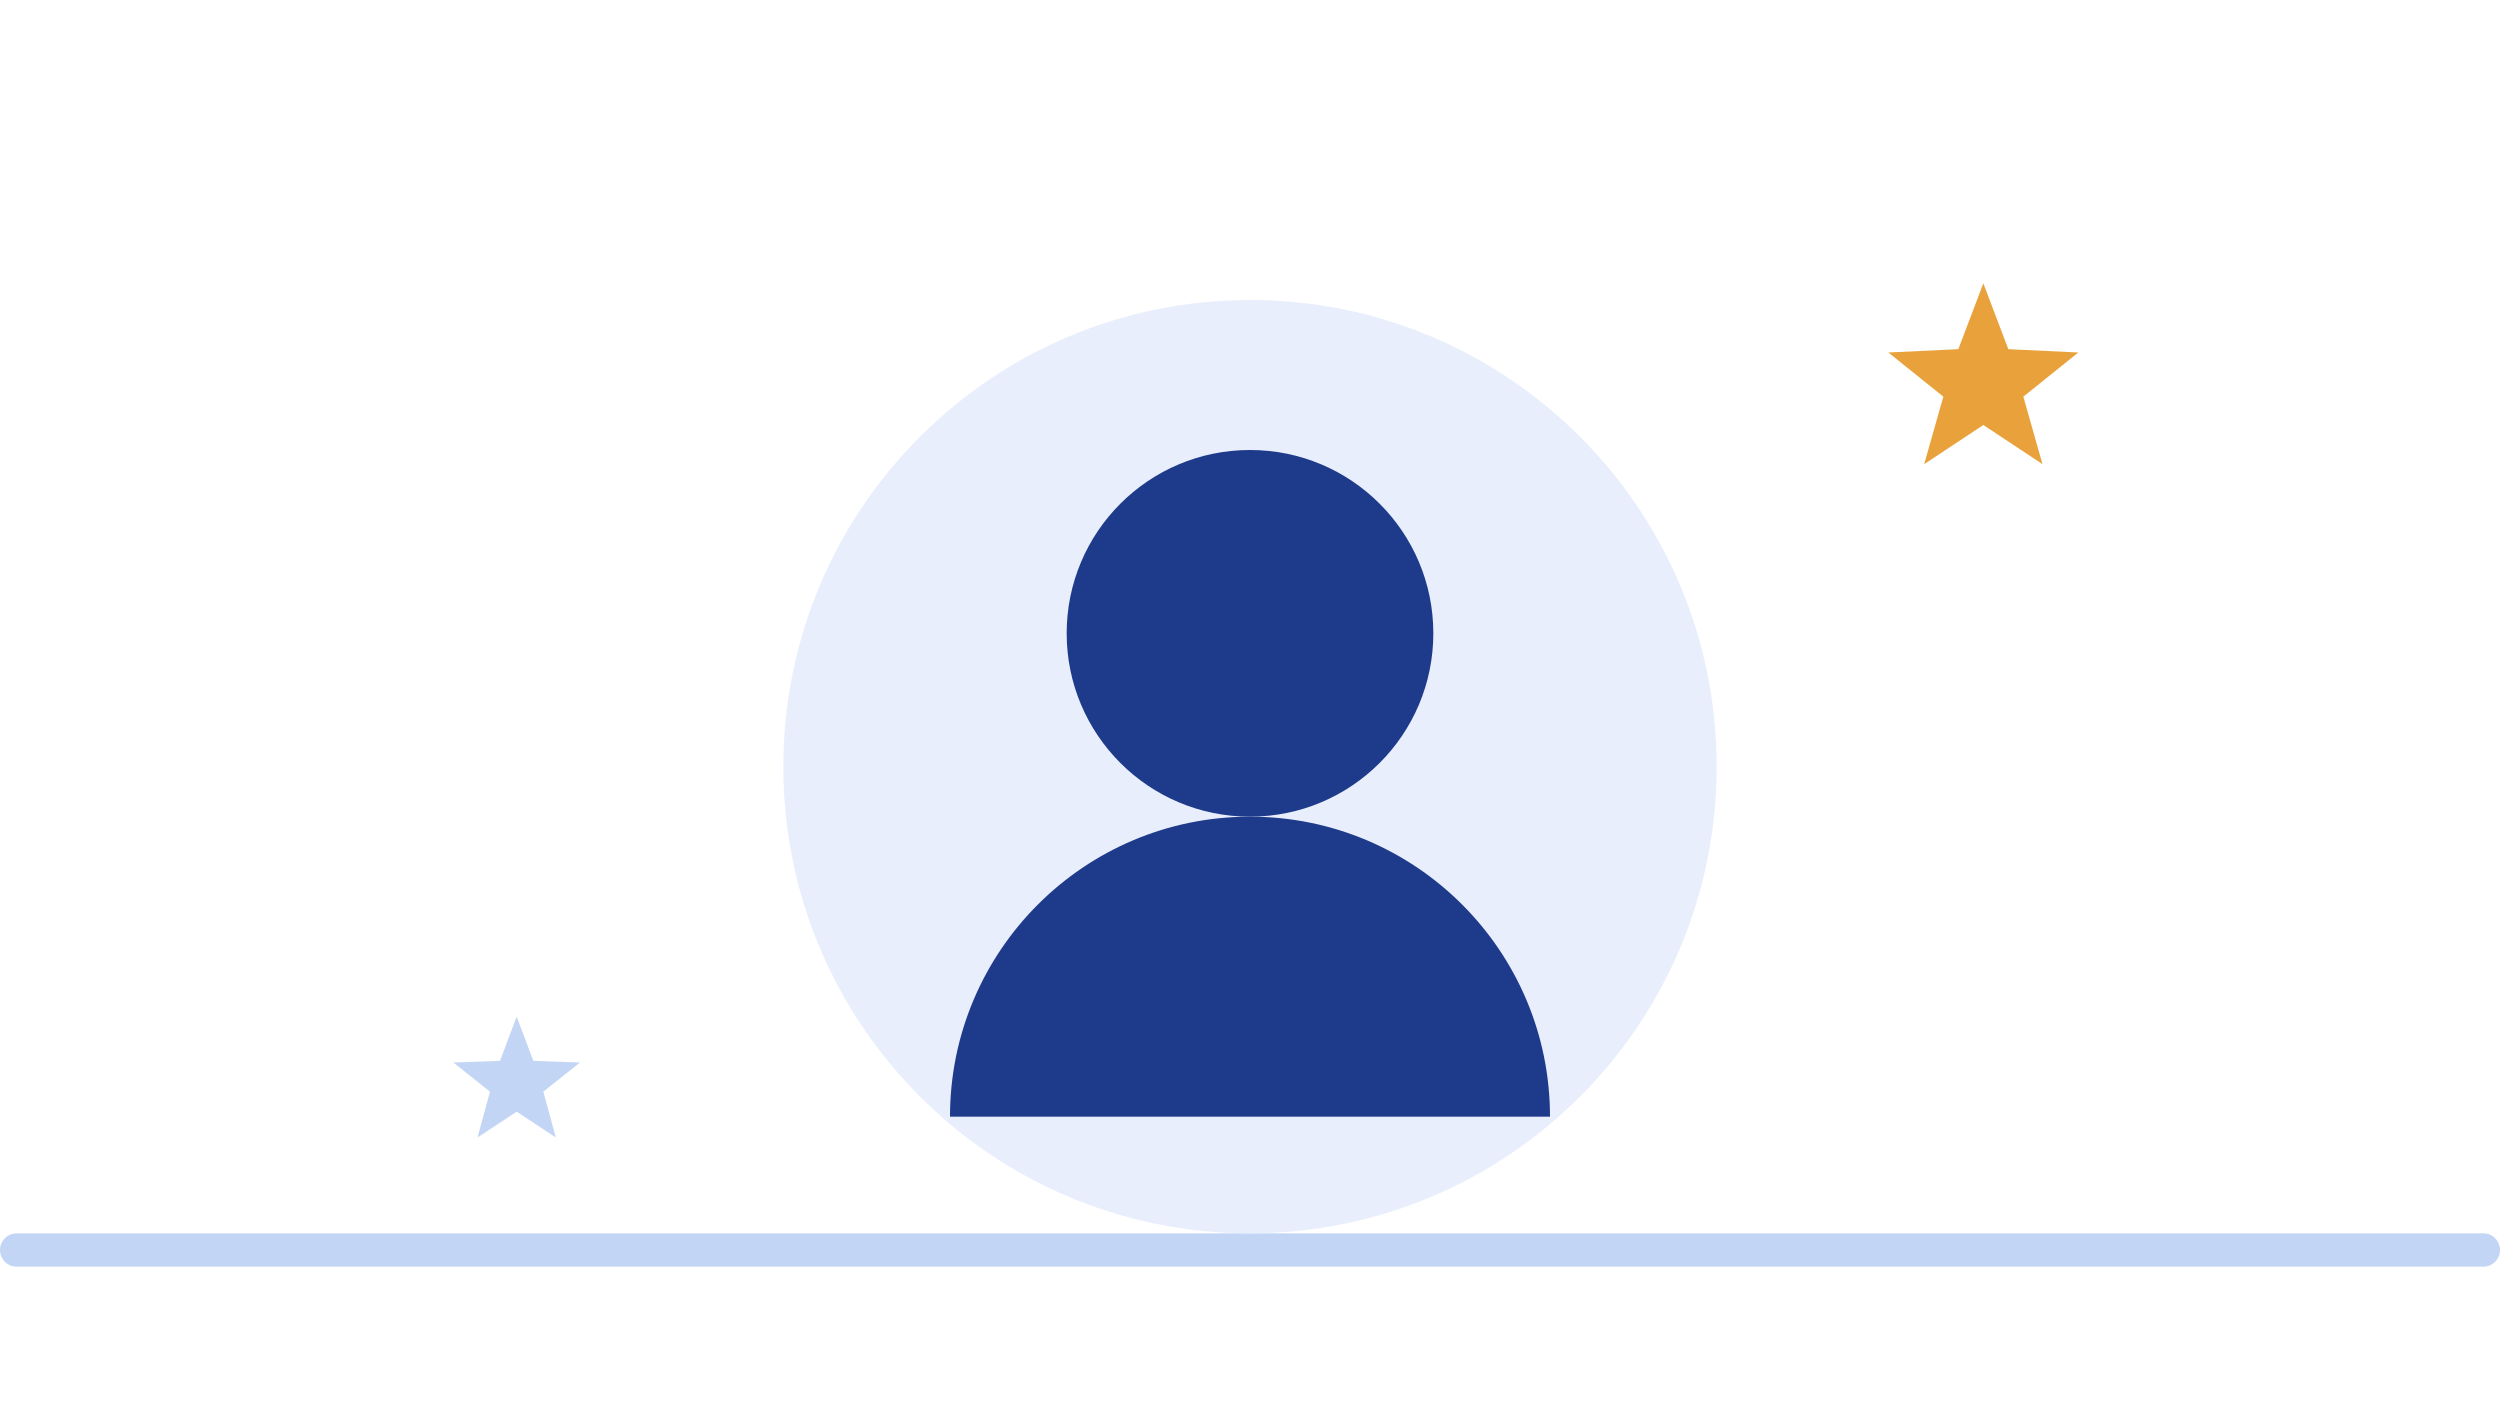
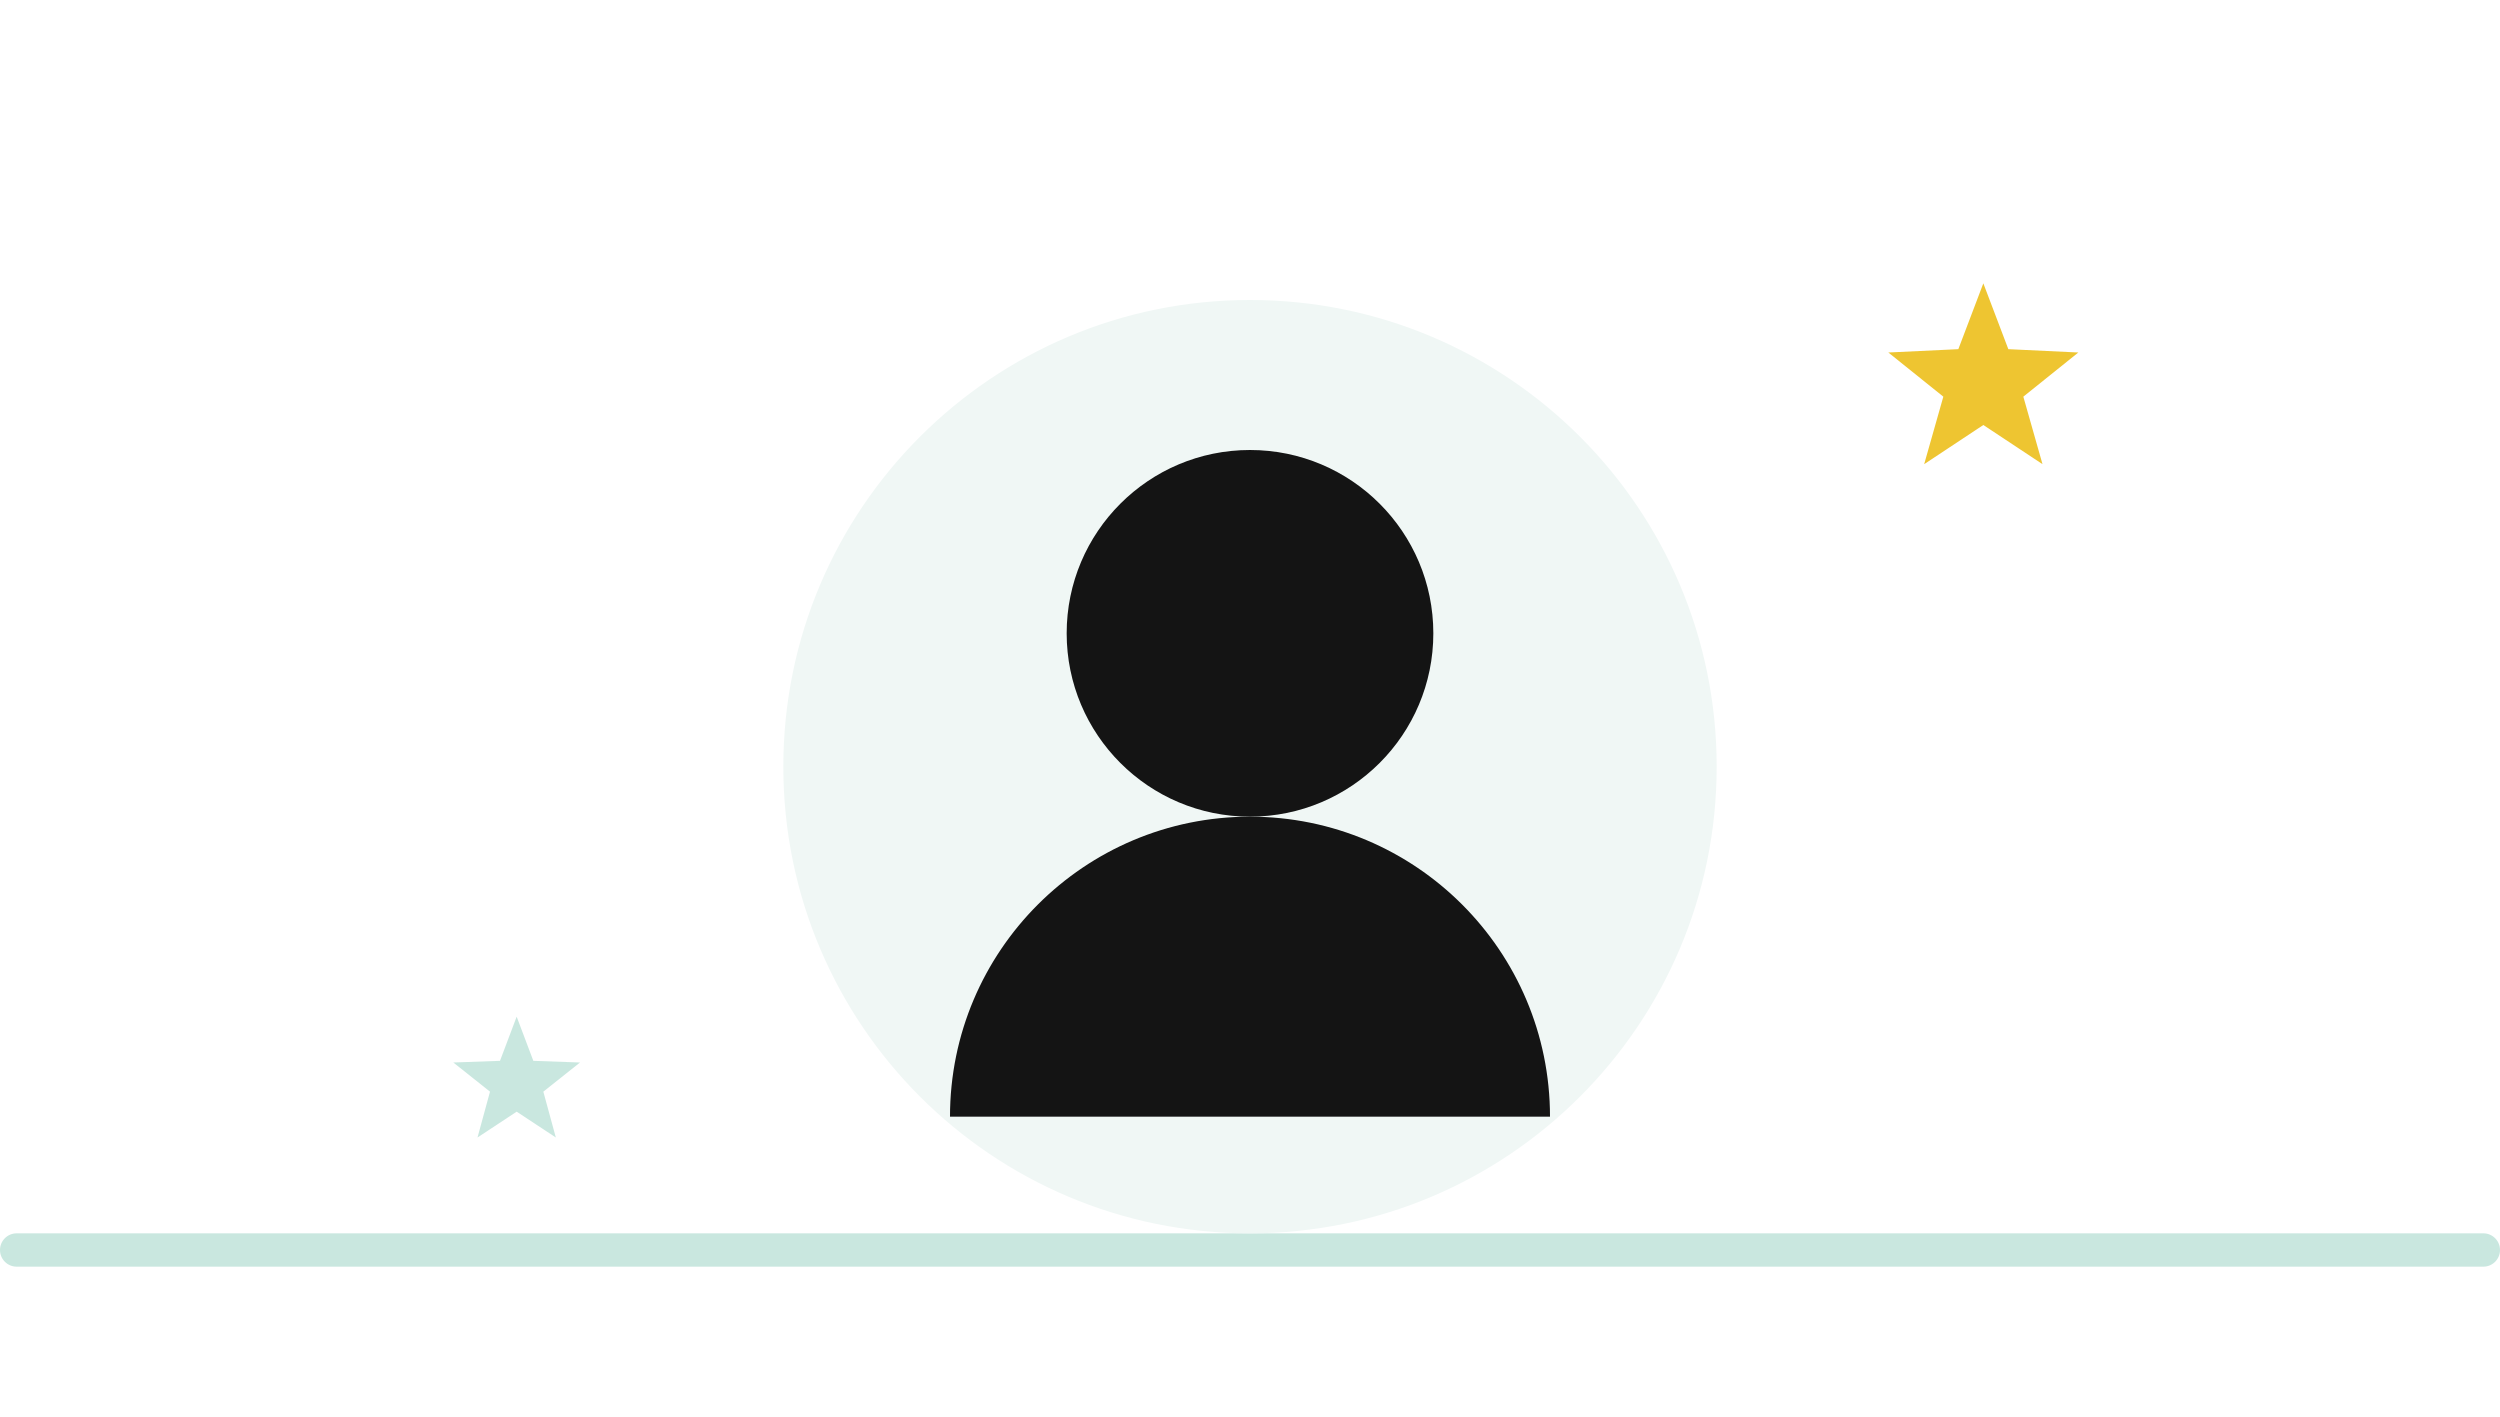
<svg xmlns="http://www.w3.org/2000/svg" viewBox="0 0 300 170" width="300" height="170" fill="none" role="img" aria-hidden="true">
-   <rect x="0" y="148" width="300" height="4" rx="2" fill="#c3d5f5" />
+   <rect x="0" y="148" width="300" height="4" rx="2" fill="#C9E7DF" />
  <g transform="translate(150 92)">
-     <circle cx="0" cy="0" r="56" fill="#e8eefb" />
-     <circle cx="0" cy="-16" r="22" fill="#1e3a8a" />
-     <path d="M-36 42 a36 36 0 0 1 72 0Z" fill="#1e3a8a" />
+     <circle cx="0" cy="0" r="56" fill="#F0F7F5" />
+     <circle cx="0" cy="-16" r="22" fill="#141414" />
+     <path d="M-36 42 a36 36 0 0 1 72 0Z" fill="#141414" />
  </g>
-   <polygon points="238.0,34.0 241.0,41.9 249.4,42.3 242.8,47.6 245.1,55.7 238.0,51.0 230.9,55.7 233.2,47.6 226.6,42.3 235.0,41.9" fill="#e9a23b" />
-   <polygon points="62.0,122.0 64.0,127.3 69.6,127.5 65.2,131.0 66.7,136.5 62.0,133.4 57.3,136.5 58.8,131.0 54.4,127.5 60.0,127.3" fill="#c3d5f5" />
+   <polygon points="238.0,34.0 241.0,41.9 249.4,42.3 242.8,47.6 245.1,55.7 238.0,51.0 230.9,55.7 233.2,47.6 226.6,42.3 235.0,41.9" fill="#EEC531" />
+   <polygon points="62.0,122.0 64.0,127.3 69.6,127.5 65.2,131.0 66.7,136.5 62.0,133.4 57.3,136.5 58.8,131.0 54.4,127.5 60.0,127.3" fill="#C9E7DF" />
</svg>
